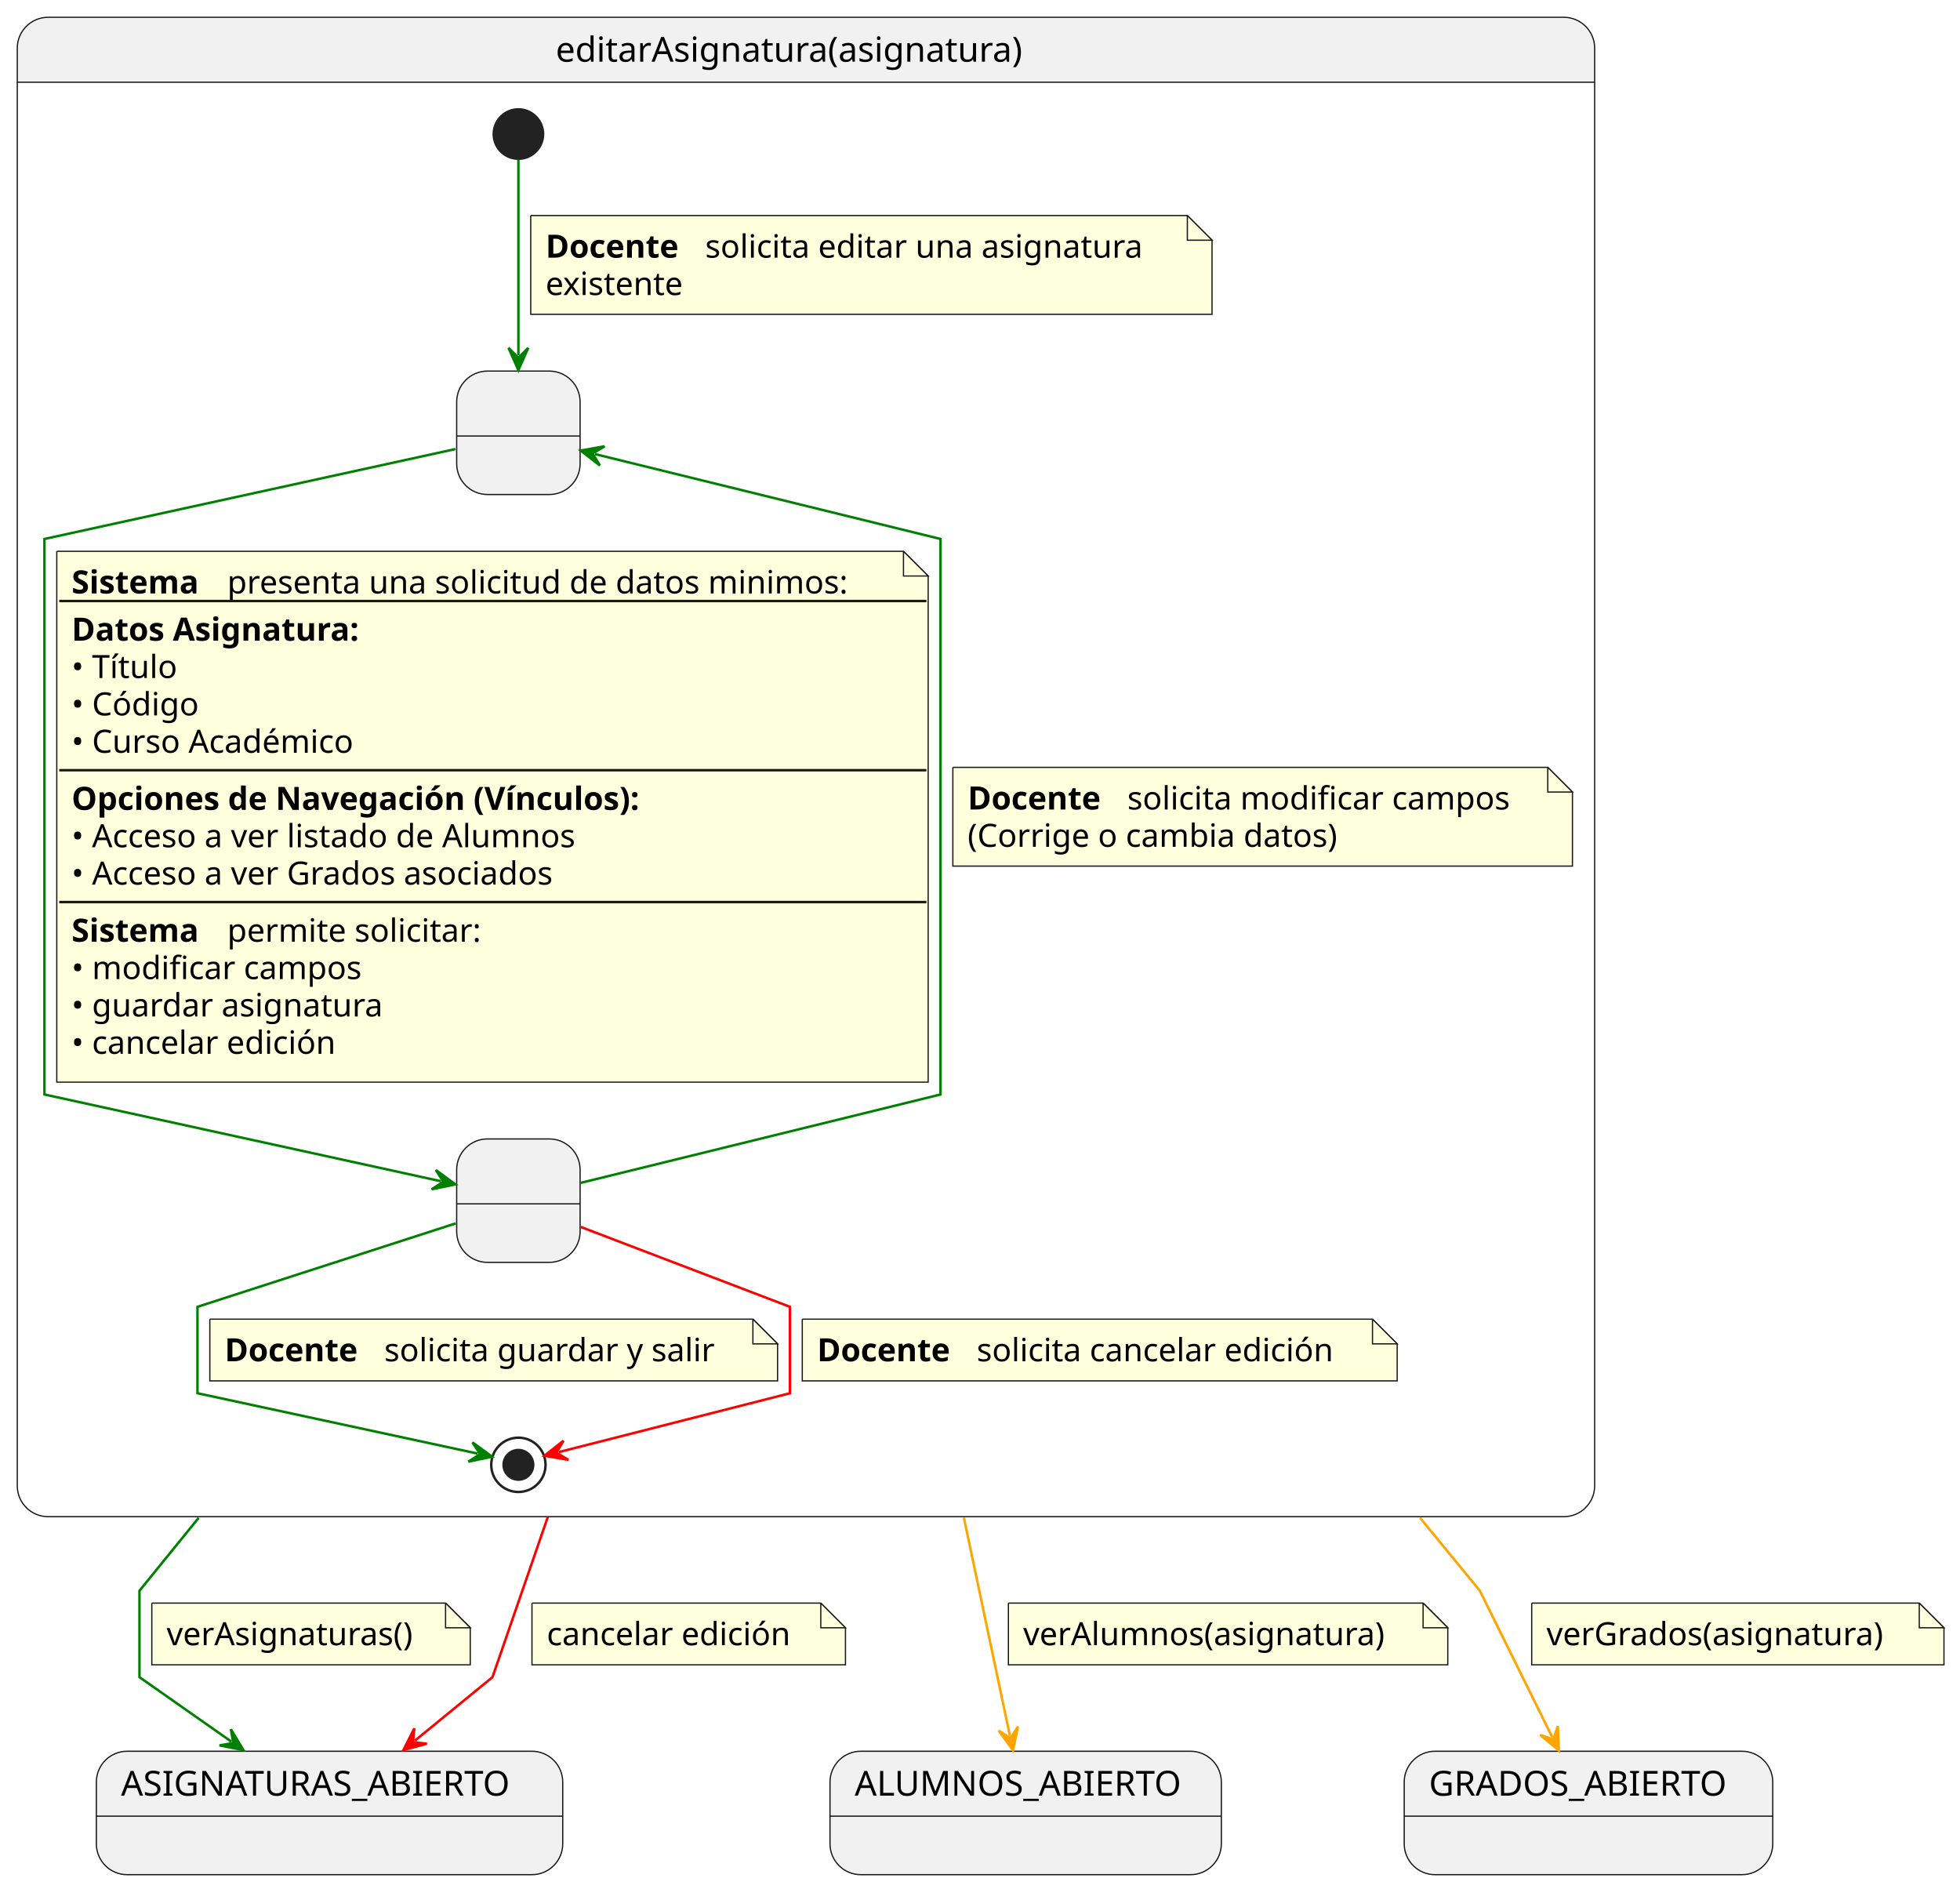
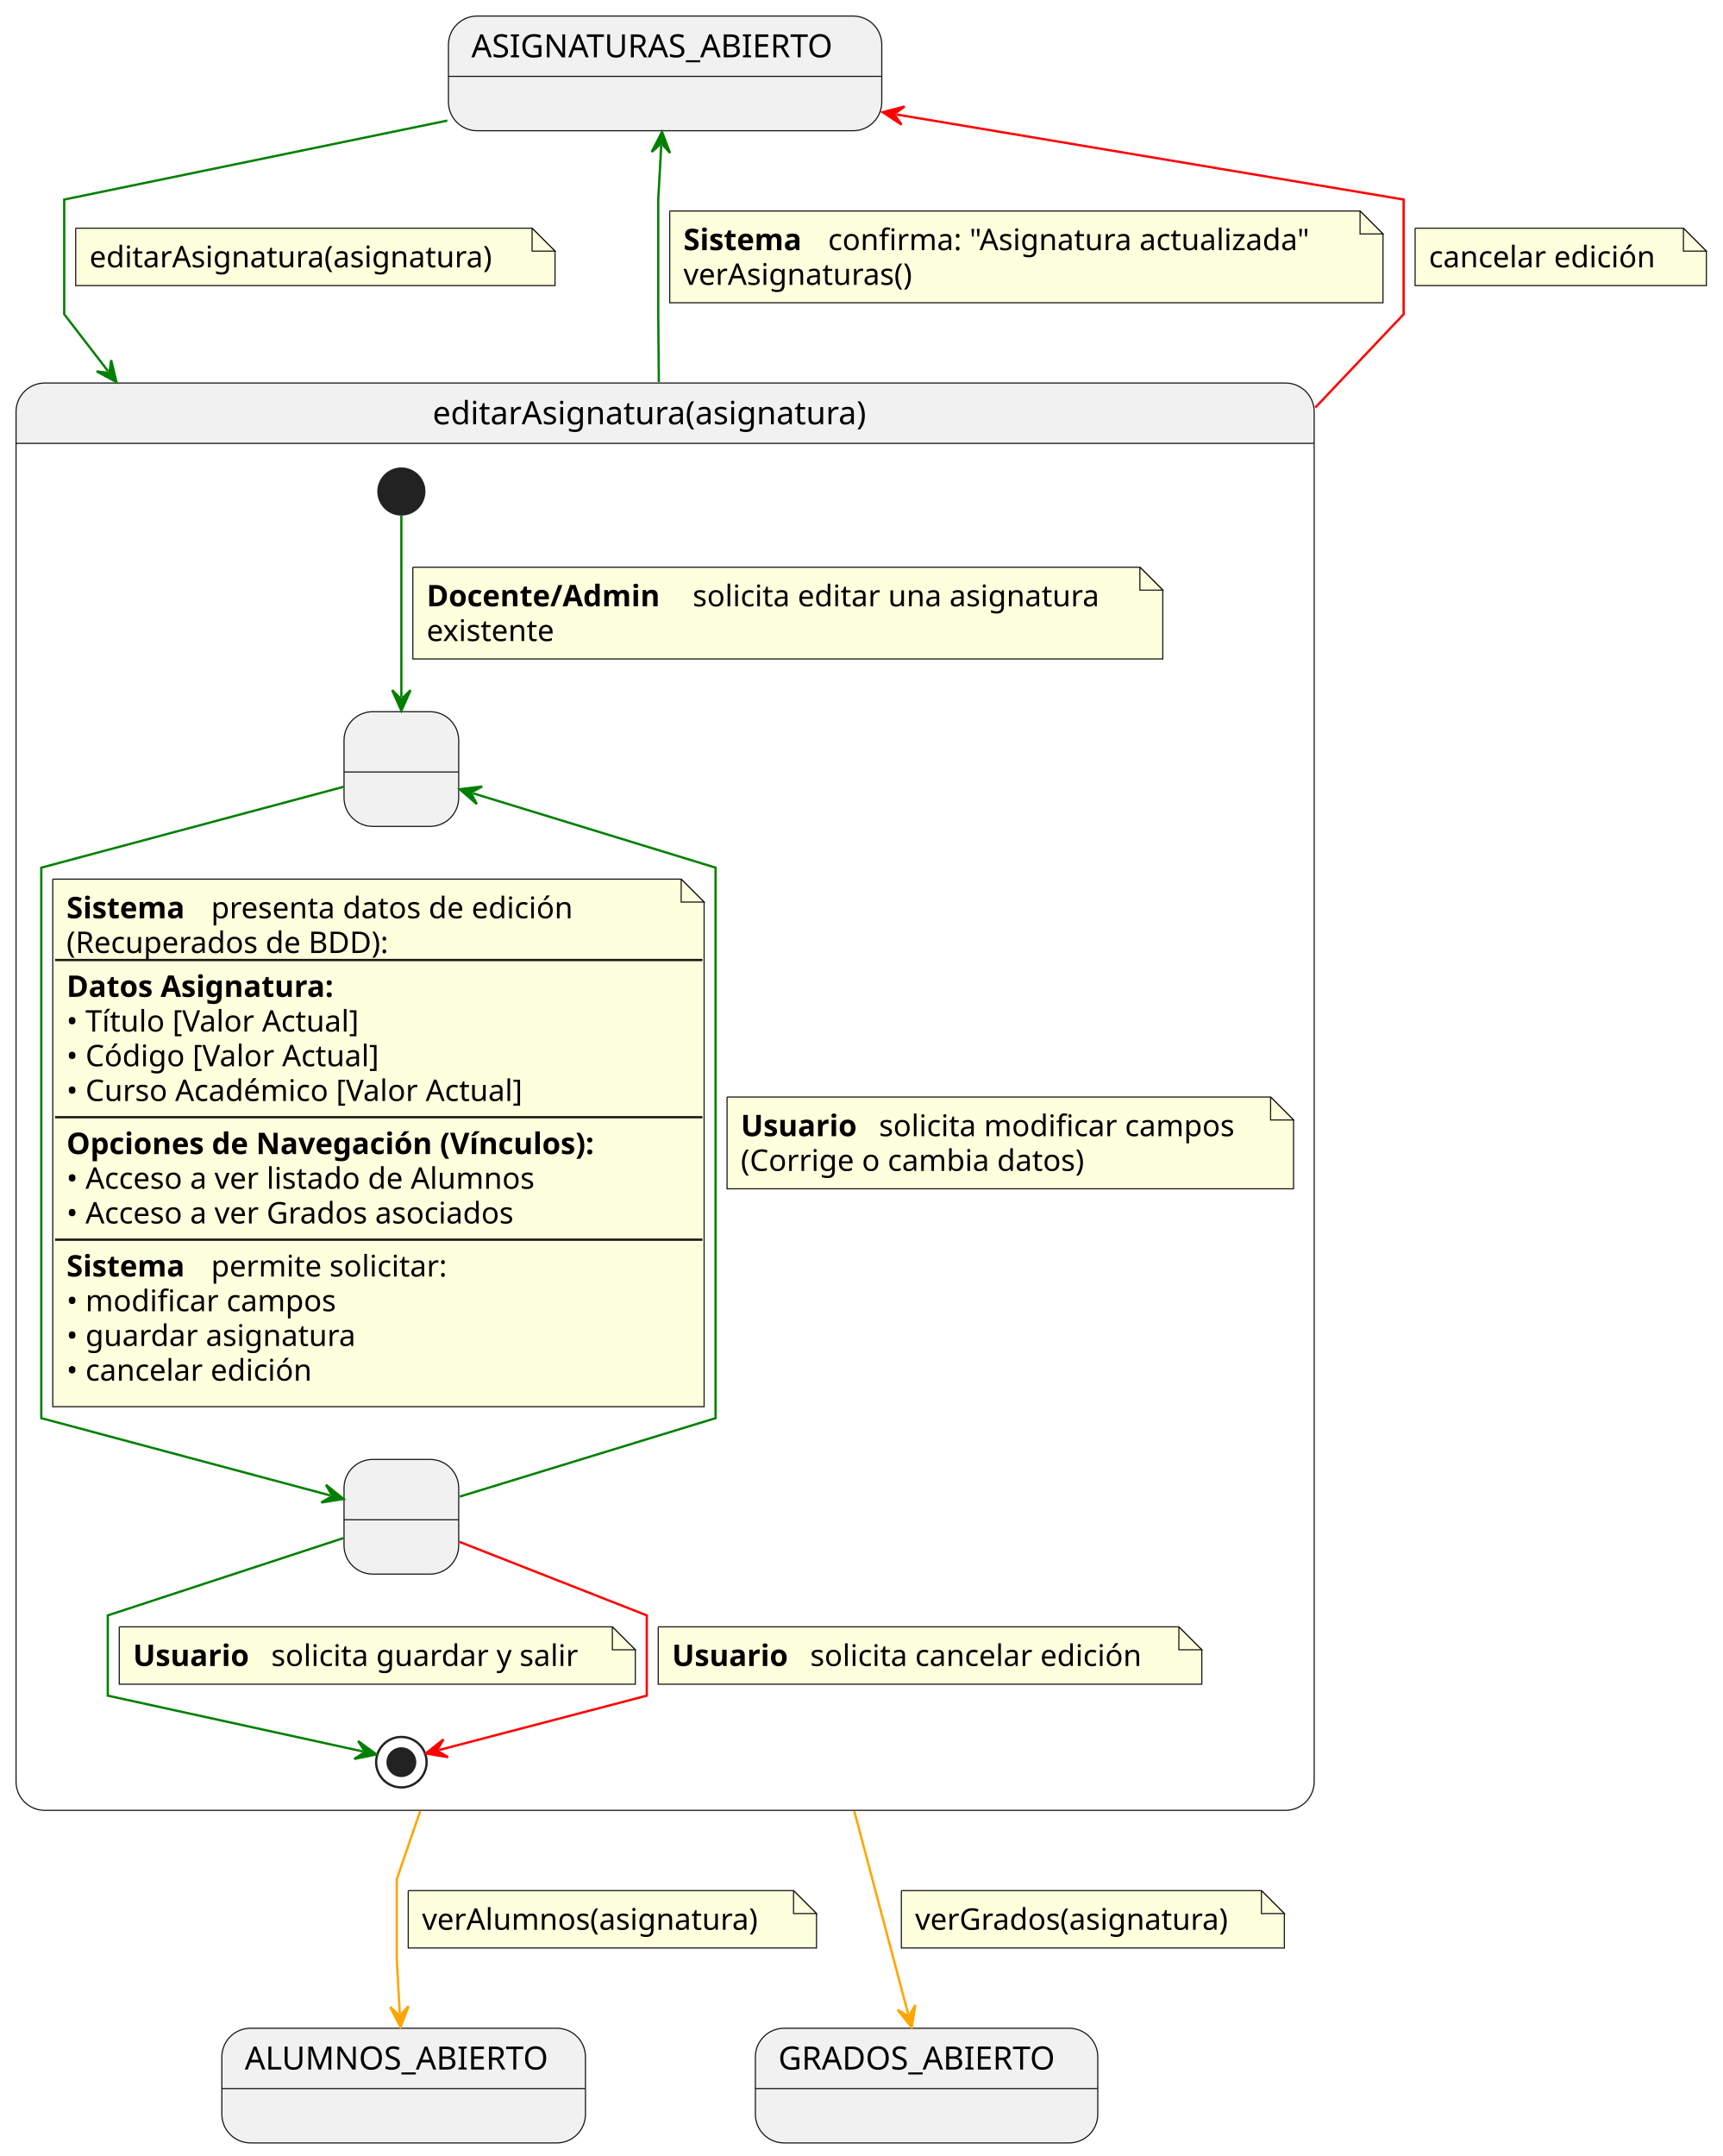
- <svg xmlns="http://www.w3.org/2000/svg" contentStyleType="text/css" data-diagram-type="STATE" height="765px" preserveAspectRatio="none" style="width:794px;height:765px;background:#FFFFFF;" version="1.1" viewBox="0 0 794 765" width="794px" zoomAndPan="magnify">
+ <svg xmlns="http://www.w3.org/2000/svg" contentStyleType="text/css" data-diagram-type="STATE" height="940px" preserveAspectRatio="none" style="width:751px;height:940px;background:#FFFFFF;" version="1.1" viewBox="0 0 751 940" width="751px" zoomAndPan="magnify">
  <defs />
  <g>
-     <path d="M19.5,7 L633.5,7 A12.5,12.5 0 0 1 646,19.5 L646,33.297 L7,33.297 L7,19.5 A12.5,12.5 0 0 1 19.5,7" fill="#F1F1F1" />
-     <rect fill="none" height="607.297" rx="12.5" ry="12.5" style="stroke:#181818;stroke-width:0.5;" width="639" x="7" y="7" />
-     <line style="stroke:#181818;stroke-width:0.5;" x1="7" x2="646" y1="33.297" y2="33.297" />
-     <text fill="#000000" font-family="sans-serif" font-size="14" lengthAdjust="spacing" textLength="202.733" x="225.133" y="24.995">editarAsignatura(asignatura)</text>
+     <g id="ASIGNATURAS_ABIERTO">
+       <rect fill="#F1F1F1" height="50" rx="12.5" ry="12.5" style="stroke:#181818;stroke-width:0.5;" width="188.936" x="195.53" y="7" />
+       <line style="stroke:#181818;stroke-width:0.5;" x1="195.53" x2="384.466" y1="33.297" y2="33.297" />
+       <text fill="#000000" font-family="sans-serif" font-size="14" lengthAdjust="spacing" textLength="168.936" x="205.53" y="24.995">ASIGNATURAS_ABIERTO</text>
+     </g>
+     <path d="M19.5,167 L560.5,167 A12.5,12.5 0 0 1 573,179.5 L573,193.297 L7,193.297 L7,179.5 A12.5,12.5 0 0 1 19.5,167" fill="#F1F1F1" />
+     <rect fill="none" height="622.297" rx="12.5" ry="12.5" style="stroke:#181818;stroke-width:0.5;" width="566" x="7" y="167" />
+     <line style="stroke:#181818;stroke-width:0.5;" x1="7" x2="573" y1="193.297" y2="193.297" />
+     <text fill="#000000" font-family="sans-serif" font-size="14" lengthAdjust="spacing" textLength="202.733" x="188.633" y="184.995">editarAsignatura(asignatura)</text>
    <g id="editarAsignatura.EditandoDatos">
-       <rect fill="#F1F1F1" height="50" rx="12.5" ry="12.5" style="stroke:#181818;stroke-width:0.5;" width="50" x="185" y="150.297" />
-       <line style="stroke:#181818;stroke-width:0.5;" x1="185" x2="235" y1="176.594" y2="176.594" />
-       <text fill="#000000" font-family="sans-serif" font-size="14" lengthAdjust="spacing" textLength="4.45" x="207.775" y="168.292"> </text>
+       <rect fill="#F1F1F1" height="50" rx="12.5" ry="12.5" style="stroke:#181818;stroke-width:0.5;" width="50" x="150" y="310.297" />
+       <line style="stroke:#181818;stroke-width:0.5;" x1="150" x2="200" y1="336.594" y2="336.594" />
+       <text fill="#000000" font-family="sans-serif" font-size="14" lengthAdjust="spacing" textLength="4.45" x="172.775" y="328.292"> </text>
    </g>
    <g id="editarAsignatura.GuardandoDatos">
-       <rect fill="#F1F1F1" height="50" rx="12.5" ry="12.5" style="stroke:#181818;stroke-width:0.5;" width="50" x="185" y="461.297" />
-       <line style="stroke:#181818;stroke-width:0.5;" x1="185" x2="235" y1="487.594" y2="487.594" />
-       <text fill="#000000" font-family="sans-serif" font-size="14" lengthAdjust="spacing" textLength="4.45" x="207.775" y="479.292"> </text>
+       <rect fill="#F1F1F1" height="50" rx="12.5" ry="12.5" style="stroke:#181818;stroke-width:0.5;" width="50" x="150" y="636.297" />
+       <line style="stroke:#181818;stroke-width:0.5;" x1="150" x2="200" y1="662.594" y2="662.594" />
+       <text fill="#000000" font-family="sans-serif" font-size="14" lengthAdjust="spacing" textLength="4.45" x="172.775" y="654.292"> </text>
    </g>
-     <ellipse cx="210" cy="54.297" fill="#222222" rx="10" ry="10" style="stroke:#222222;stroke-width:1;" />
-     <ellipse cx="210" cy="593.297" fill="none" rx="11" ry="11" style="stroke:#222222;stroke-width:1;" />
-     <ellipse cx="210" cy="593.297" fill="#222222" rx="6" ry="6" style="stroke:#222222;stroke-width:1;" />
-     <g class="link" data-entity-1=".start.editarAsignatura" data-entity-2="EditandoDatos" data-source-line="8" data-uid="lnk3" id="link_.start.editarAsignatura_EditandoDatos">
-       <path d="M210,64.637 C210,82.827 210,117.537 210,143.907" fill="none" id="*start*editarAsignatura-to-EditandoDatos" style="stroke:#008000;stroke-width:1;" />
-       <polygon fill="#008000" points="210,149.907,214,140.907,210,144.907,206,140.907,210,149.907" style="stroke:#008000;stroke-width:1;" />
-       <path d="M215,87.297 L215,127.297 L491,127.297 L491,97.297 L481,87.297 L215,87.297" fill="#FEFFDD" style="stroke:#181818;stroke-width:0.5;" />
-       <path d="M481,87.297 L481,97.297 L491,97.297 L481,87.297" fill="#FEFFDD" style="stroke:#181818;stroke-width:0.5;" />
-       <text fill="#000000" font-family="sans-serif" font-size="13" font-weight="bold" lengthAdjust="spacing" textLength="60.531" x="221" y="104.364">Docente</text>
-       <text fill="#000000" font-family="sans-serif" font-size="13" lengthAdjust="spacing" textLength="190.341" x="285.664" y="104.364">solicita editar una asignatura</text>
-       <text fill="#000000" font-family="sans-serif" font-size="13" lengthAdjust="spacing" textLength="60.506" x="221" y="119.497">existente</text>
+     <ellipse cx="175" cy="214.297" fill="#222222" rx="10" ry="10" style="stroke:#222222;stroke-width:1;" />
+     <ellipse cx="175" cy="768.297" fill="none" rx="11" ry="11" style="stroke:#222222;stroke-width:1;" />
+     <ellipse cx="175" cy="768.297" fill="#222222" rx="6" ry="6" style="stroke:#222222;stroke-width:1;" />
+     <g class="link" data-entity-1=".start.editarAsignatura" data-entity-2="EditandoDatos" data-source-line="18" data-uid="lnk4" id="link_.start.editarAsignatura_EditandoDatos">
+       <path d="M175,224.637 C175,242.827 175,277.537 175,303.907" fill="none" id="*start*editarAsignatura-to-EditandoDatos" style="stroke:#008000;stroke-width:1;" />
+       <polygon fill="#008000" points="175,309.907,179,300.907,175,304.907,171,300.907,175,309.907" style="stroke:#008000;stroke-width:1;" />
+       <path d="M180,247.297 L180,287.297 L507,287.297 L507,257.297 L497,247.297 L180,247.297" fill="#FEFFDD" style="stroke:#181818;stroke-width:0.5;" />
+       <path d="M497,247.297 L497,257.297 L507,257.297 L497,247.297" fill="#FEFFDD" style="stroke:#181818;stroke-width:0.5;" />
+       <text fill="#000000" font-family="sans-serif" font-size="13" font-weight="bold" lengthAdjust="spacing" textLength="111.903" x="186" y="264.364">Docente/Admin</text>
+       <text fill="#000000" font-family="sans-serif" font-size="13" lengthAdjust="spacing" textLength="190.341" x="302.035" y="264.364">solicita editar una asignatura</text>
+       <text fill="#000000" font-family="sans-serif" font-size="13" lengthAdjust="spacing" textLength="60.506" x="186" y="279.497">existente</text>
    </g>
-     <g class="link" data-entity-1="EditandoDatos" data-entity-2="GuardandoDatos" data-source-line="14" data-uid="lnk4" id="link_EditandoDatos_GuardandoDatos">
-       <path d="M184.5,181.877 C132.28,193.297 18,218.297 18,218.297 C18,218.297 18,443.297 18,443.297 C18,443.297 126.418,467.015 178.638,478.435" fill="none" id="EditandoDatos-to-GuardandoDatos" style="stroke:#008000;stroke-width:1;" />
-       <polygon fill="#008000" points="184.5,479.717,176.562,473.887,179.615,478.649,174.853,481.702,184.5,479.717" style="stroke:#008000;stroke-width:1;" />
-       <path d="M23,223.297 L23,438.297 L376,438.297 L376,233.297 L366,223.297 L23,223.297" fill="#FEFFDD" style="stroke:#181818;stroke-width:0.5;" />
-       <path d="M366,223.297 L366,233.297 L376,233.297 L366,223.297" fill="#FEFFDD" style="stroke:#181818;stroke-width:0.5;" />
-       <text fill="#000000" font-family="sans-serif" font-size="13" font-weight="bold" lengthAdjust="spacing" textLength="58.906" x="29" y="240.364">Sistema</text>
-       <text fill="#000000" font-family="sans-serif" font-size="13" lengthAdjust="spacing" textLength="269.261" x="92.039" y="240.364">presenta una solicitud de datos minimos:</text>
-       <line style="stroke:#181818;stroke-width:1;" x1="24" x2="375.3" y1="243.43" y2="243.43" />
-       <text fill="#000000" font-family="sans-serif" font-size="13" font-weight="bold" lengthAdjust="spacing" textLength="132.412" x="29" y="259.497">Datos Asignatura:</text>
-       <text fill="#000000" font-family="sans-serif" font-size="13" lengthAdjust="spacing" textLength="48.255" x="29" y="274.629">• Título</text>
-       <text fill="#000000" font-family="sans-serif" font-size="13" lengthAdjust="spacing" textLength="56.9" x="29" y="289.762">• Código</text>
-       <text fill="#000000" font-family="sans-serif" font-size="13" lengthAdjust="spacing" textLength="124.954" x="29" y="304.895">• Curso Académico</text>
-       <line style="stroke:#181818;stroke-width:1;" x1="24" x2="375.3" y1="311.961" y2="311.961" />
-       <text fill="#000000" font-family="sans-serif" font-size="13" font-weight="bold" lengthAdjust="spacing" textLength="263.269" x="29" y="328.028">Opciones de Navegación (Vínculos):</text>
-       <text fill="#000000" font-family="sans-serif" font-size="13" lengthAdjust="spacing" textLength="223.266" x="29" y="343.161">• Acceso a ver listado de Alumnos</text>
-       <text fill="#000000" font-family="sans-serif" font-size="13" lengthAdjust="spacing" textLength="214.005" x="29" y="358.293">• Acceso a ver Grados asociados</text>
-       <line style="stroke:#181818;stroke-width:1;" x1="24" x2="375.3" y1="365.359" y2="365.359" />
-       <text fill="#000000" font-family="sans-serif" font-size="13" font-weight="bold" lengthAdjust="spacing" textLength="58.906" x="29" y="381.426">Sistema</text>
-       <text fill="#000000" font-family="sans-serif" font-size="13" lengthAdjust="spacing" textLength="110.595" x="92.039" y="381.426">permite solicitar:</text>
-       <text fill="#000000" font-family="sans-serif" font-size="13" lengthAdjust="spacing" textLength="127.816" x="29" y="396.559">• modificar campos</text>
-       <text fill="#000000" font-family="sans-serif" font-size="13" lengthAdjust="spacing" textLength="136.754" x="29" y="411.692">• guardar asignatura</text>
-       <text fill="#000000" font-family="sans-serif" font-size="13" lengthAdjust="spacing" textLength="118.168" x="29" y="426.825">• cancelar edición</text>
+     <g class="link" data-entity-1="EditandoDatos" data-entity-2="GuardandoDatos" data-source-line="24" data-uid="lnk5" id="link_EditandoDatos_GuardandoDatos">
+       <path d="M149.78,343.047 C105.39,354.917 18,378.297 18,378.297 C18,378.297 18,618.297 18,618.297 C18,618.297 99.594,640.127 143.984,651.997" fill="none" id="EditandoDatos-to-GuardandoDatos" style="stroke:#008000;stroke-width:1;" />
+       <polygon fill="#008000" points="149.78,653.547,142.119,647.358,144.95,652.255,140.052,655.086,149.78,653.547" style="stroke:#008000;stroke-width:1;" />
+       <path d="M23,383.297 L23,613.297 L307,613.297 L307,393.297 L297,383.297 L23,383.297" fill="#FEFFDD" style="stroke:#181818;stroke-width:0.5;" />
+       <path d="M297,383.297 L297,393.297 L307,393.297 L297,383.297" fill="#FEFFDD" style="stroke:#181818;stroke-width:0.5;" />
+       <text fill="#000000" font-family="sans-serif" font-size="13" font-weight="bold" lengthAdjust="spacing" textLength="58.906" x="29" y="400.364">Sistema</text>
+       <text fill="#000000" font-family="sans-serif" font-size="13" lengthAdjust="spacing" textLength="169.171" x="92.039" y="400.364">presenta datos de edición</text>
+       <text fill="#000000" font-family="sans-serif" font-size="13" lengthAdjust="spacing" textLength="152.934" x="29" y="415.497">(Recuperados de BDD):</text>
+       <line style="stroke:#181818;stroke-width:1;" x1="24" x2="306.269" y1="418.562" y2="418.562" />
+       <text fill="#000000" font-family="sans-serif" font-size="13" font-weight="bold" lengthAdjust="spacing" textLength="132.412" x="29" y="434.629">Datos Asignatura:</text>
+       <text fill="#000000" font-family="sans-serif" font-size="13" lengthAdjust="spacing" textLength="141.388" x="29" y="449.762">• Título [Valor Actual]</text>
+       <text fill="#000000" font-family="sans-serif" font-size="13" lengthAdjust="spacing" textLength="150.033" x="29" y="464.895">• Código [Valor Actual]</text>
+       <text fill="#000000" font-family="sans-serif" font-size="13" lengthAdjust="spacing" textLength="218.086" x="29" y="480.028">• Curso Académico [Valor Actual]</text>
+       <line style="stroke:#181818;stroke-width:1;" x1="24" x2="306.269" y1="487.094" y2="487.094" />
+       <text fill="#000000" font-family="sans-serif" font-size="13" font-weight="bold" lengthAdjust="spacing" textLength="263.269" x="29" y="503.161">Opciones de Navegación (Vínculos):</text>
+       <text fill="#000000" font-family="sans-serif" font-size="13" lengthAdjust="spacing" textLength="223.266" x="29" y="518.293">• Acceso a ver listado de Alumnos</text>
+       <text fill="#000000" font-family="sans-serif" font-size="13" lengthAdjust="spacing" textLength="214.005" x="29" y="533.426">• Acceso a ver Grados asociados</text>
+       <line style="stroke:#181818;stroke-width:1;" x1="24" x2="306.269" y1="540.492" y2="540.492" />
+       <text fill="#000000" font-family="sans-serif" font-size="13" font-weight="bold" lengthAdjust="spacing" textLength="58.906" x="29" y="556.559">Sistema</text>
+       <text fill="#000000" font-family="sans-serif" font-size="13" lengthAdjust="spacing" textLength="110.595" x="92.039" y="556.559">permite solicitar:</text>
+       <text fill="#000000" font-family="sans-serif" font-size="13" lengthAdjust="spacing" textLength="127.816" x="29" y="571.692">• modificar campos</text>
+       <text fill="#000000" font-family="sans-serif" font-size="13" lengthAdjust="spacing" textLength="136.754" x="29" y="586.825">• guardar asignatura</text>
+       <text fill="#000000" font-family="sans-serif" font-size="13" lengthAdjust="spacing" textLength="118.168" x="29" y="601.957">• cancelar edición</text>
    </g>
-     <g class="link" data-entity-1="GuardandoDatos" data-entity-2="EditandoDatos" data-source-line="34" data-uid="lnk5" id="link_GuardandoDatos_EditandoDatos">
-       <path d="M235.23,479.097 C282.8,467.417 381,443.297 381,443.297 C381,443.297 381,218.297 381,218.297 C381,218.297 288.627,195.608 241.057,183.928" fill="none" id="GuardandoDatos-to-EditandoDatos" style="stroke:#008000;stroke-width:1;" />
-       <polygon fill="#008000" points="235.23,182.497,243.017,188.528,240.086,183.689,244.924,180.758,235.23,182.497" style="stroke:#008000;stroke-width:1;" />
-       <path d="M386,310.797 L386,350.797 L637,350.797 L637,320.797 L627,310.797 L386,310.797" fill="#FEFFDD" style="stroke:#181818;stroke-width:0.5;" />
-       <path d="M627,310.797 L627,320.797 L637,320.797 L627,310.797" fill="#FEFFDD" style="stroke:#181818;stroke-width:0.5;" />
-       <text fill="#000000" font-family="sans-serif" font-size="13" font-weight="bold" lengthAdjust="spacing" textLength="60.531" x="392" y="327.864">Docente</text>
-       <text fill="#000000" font-family="sans-serif" font-size="13" lengthAdjust="spacing" textLength="165.921" x="456.664" y="327.864">solicita modificar campos</text>
-       <text fill="#000000" font-family="sans-serif" font-size="13" lengthAdjust="spacing" textLength="161.726" x="392" y="342.997">(Corrige o cambia datos)</text>
+     <g class="link" data-entity-1="GuardandoDatos" data-entity-2="EditandoDatos" data-source-line="45" data-uid="lnk6" id="link_GuardandoDatos_EditandoDatos">
+       <path d="M200.45,652.497 C240.07,640.347 312,618.297 312,618.297 C312,618.297 312,378.297 312,378.297 C312,378.297 245.806,358.006 206.186,345.856" fill="none" id="GuardandoDatos-to-EditandoDatos" style="stroke:#008000;stroke-width:1;" />
+       <polygon fill="#008000" points="200.45,344.097,207.882,350.56,205.23,345.563,210.227,342.911,200.45,344.097" style="stroke:#008000;stroke-width:1;" />
+       <path d="M317,478.297 L317,518.297 L564,518.297 L564,488.297 L554,478.297 L317,478.297" fill="#FEFFDD" style="stroke:#181818;stroke-width:0.5;" />
+       <path d="M554,478.297 L554,488.297 L564,488.297 L554,478.297" fill="#FEFFDD" style="stroke:#181818;stroke-width:0.5;" />
+       <text fill="#000000" font-family="sans-serif" font-size="13" font-weight="bold" lengthAdjust="spacing" textLength="56.12" x="323" y="495.364">Usuario</text>
+       <text fill="#000000" font-family="sans-serif" font-size="13" lengthAdjust="spacing" textLength="165.921" x="383.252" y="495.364">solicita modificar campos</text>
+       <text fill="#000000" font-family="sans-serif" font-size="13" lengthAdjust="spacing" textLength="161.726" x="323" y="510.497">(Corrige o cambia datos)</text>
    </g>
-     <g class="link" data-entity-1="GuardandoDatos" data-entity-2=".end.editarAsignatura" data-source-line="41" data-uid="lnk7" id="link_GuardandoDatos_.end.editarAsignatura">
-       <path d="M184.63,495.497 C146.79,507.717 80,529.297 80,529.297 C80,529.297 80,564.297 80,564.297 C80,564.297 162.445,582.053 193.495,588.743" fill="none" id="GuardandoDatos-to-*end*editarAsignatura" style="stroke:#008000;stroke-width:1;" />
-       <polygon fill="#008000" points="199.36,590.007,191.404,584.201,194.472,588.954,189.719,592.021,199.36,590.007" style="stroke:#008000;stroke-width:1;" />
-       <path d="M85,534.297 L85,559.297 L315,559.297 L315,544.297 L305,534.297 L85,534.297" fill="#FEFFDD" style="stroke:#181818;stroke-width:0.5;" />
-       <path d="M305,534.297 L305,544.297 L315,544.297 L305,534.297" fill="#FEFFDD" style="stroke:#181818;stroke-width:0.5;" />
-       <text fill="#000000" font-family="sans-serif" font-size="13" font-weight="bold" lengthAdjust="spacing" textLength="60.531" x="91" y="551.364">Docente</text>
-       <text fill="#000000" font-family="sans-serif" font-size="13" lengthAdjust="spacing" textLength="144.536" x="155.664" y="551.364">solicita guardar y salir</text>
+     <g class="link" data-entity-1="GuardandoDatos" data-entity-2=".end.editarAsignatura" data-source-line="52" data-uid="lnk8" id="link_GuardandoDatos_.end.editarAsignatura">
+       <path d="M149.71,670.597 C112.41,682.837 47,704.297 47,704.297 C47,704.297 47,739.297 47,739.297 C47,739.297 127.269,756.855 158.228,763.625" fill="none" id="GuardandoDatos-to-*end*editarAsignatura" style="stroke:#008000;stroke-width:1;" />
+       <polygon fill="#008000" points="164.09,764.907,156.152,759.077,159.205,763.839,154.443,766.892,164.09,764.907" style="stroke:#008000;stroke-width:1;" />
+       <path d="M52,709.297 L52,734.297 L277,734.297 L277,719.297 L267,709.297 L52,709.297" fill="#FEFFDD" style="stroke:#181818;stroke-width:0.5;" />
+       <path d="M267,709.297 L267,719.297 L277,719.297 L267,709.297" fill="#FEFFDD" style="stroke:#181818;stroke-width:0.5;" />
+       <text fill="#000000" font-family="sans-serif" font-size="13" font-weight="bold" lengthAdjust="spacing" textLength="56.12" x="58" y="726.364">Usuario</text>
+       <text fill="#000000" font-family="sans-serif" font-size="13" lengthAdjust="spacing" textLength="144.536" x="118.252" y="726.364">solicita guardar y salir</text>
    </g>
-     <g class="link" data-entity-1="GuardandoDatos" data-entity-2=".end.editarAsignatura" data-source-line="47" data-uid="lnk8" id="link_GuardandoDatos_.end.editarAsignatura">
-       <path d="M235.24,496.937 C267.71,509.337 320,529.297 320,529.297 C320,529.297 320,564.297 320,564.297 C320,564.297 253.894,581.126 226.364,588.136" fill="none" id="GuardandoDatos-to-*end*editarAsignatura-1" style="stroke:#FF0000;stroke-width:1;" />
-       <polygon fill="#FF0000" points="220.55,589.617,230.259,591.272,225.395,588.383,228.285,583.52,220.55,589.617" style="stroke:#FF0000;stroke-width:1;" />
-       <path d="M325,534.297 L325,559.297 L566,559.297 L566,544.297 L556,534.297 L325,534.297" fill="#FEFFDD" style="stroke:#181818;stroke-width:0.5;" />
-       <path d="M556,534.297 L556,544.297 L566,544.297 L556,534.297" fill="#FEFFDD" style="stroke:#181818;stroke-width:0.5;" />
-       <text fill="#000000" font-family="sans-serif" font-size="13" font-weight="bold" lengthAdjust="spacing" textLength="60.531" x="331" y="551.364">Docente</text>
-       <text fill="#000000" font-family="sans-serif" font-size="13" lengthAdjust="spacing" textLength="156.273" x="395.664" y="551.364">solicita cancelar edición</text>
-     </g>
-     <g id="ASIGNATURAS_ABIERTO">
-       <rect fill="#F1F1F1" height="50" rx="12.5" ry="12.5" style="stroke:#181818;stroke-width:0.5;" width="188.936" x="39.03" y="709.3" />
-       <line style="stroke:#181818;stroke-width:0.5;" x1="39.03" x2="227.966" y1="735.597" y2="735.597" />
-       <text fill="#000000" font-family="sans-serif" font-size="14" lengthAdjust="spacing" textLength="168.936" x="49.03" y="727.295">ASIGNATURAS_ABIERTO</text>
+     <g class="link" data-entity-1="GuardandoDatos" data-entity-2=".end.editarAsignatura" data-source-line="58" data-uid="lnk9" id="link_GuardandoDatos_.end.editarAsignatura">
+       <path d="M200.36,672.247 C232,684.667 282,704.297 282,704.297 C282,704.297 282,739.297 282,739.297 C282,739.297 218.525,755.909 191.455,762.989" fill="none" id="GuardandoDatos-to-*end*editarAsignatura-1" style="stroke:#FF0000;stroke-width:1;" />
+       <polygon fill="#FF0000" points="185.65,764.507,195.369,766.099,190.487,763.242,193.345,758.36,185.65,764.507" style="stroke:#FF0000;stroke-width:1;" />
+       <path d="M287,709.297 L287,734.297 L524,734.297 L524,719.297 L514,709.297 L287,709.297" fill="#FEFFDD" style="stroke:#181818;stroke-width:0.5;" />
+       <path d="M514,709.297 L514,719.297 L524,719.297 L514,709.297" fill="#FEFFDD" style="stroke:#181818;stroke-width:0.5;" />
+       <text fill="#000000" font-family="sans-serif" font-size="13" font-weight="bold" lengthAdjust="spacing" textLength="56.12" x="293" y="726.364">Usuario</text>
+       <text fill="#000000" font-family="sans-serif" font-size="13" lengthAdjust="spacing" textLength="156.273" x="353.252" y="726.364">solicita cancelar edición</text>
    </g>
    <g id="ALUMNOS_ABIERTO">
-       <rect fill="#F1F1F1" height="50" rx="12.5" ry="12.5" style="stroke:#181818;stroke-width:0.5;" width="158.537" x="336.23" y="709.3" />
-       <line style="stroke:#181818;stroke-width:0.5;" x1="336.23" x2="494.767" y1="735.597" y2="735.597" />
-       <text fill="#000000" font-family="sans-serif" font-size="14" lengthAdjust="spacing" textLength="138.537" x="346.23" y="727.295">ALUMNOS_ABIERTO</text>
+       <rect fill="#F1F1F1" height="50" rx="12.5" ry="12.5" style="stroke:#181818;stroke-width:0.5;" width="158.537" x="96.73" y="884.3" />
+       <line style="stroke:#181818;stroke-width:0.5;" x1="96.73" x2="255.267" y1="910.597" y2="910.597" />
+       <text fill="#000000" font-family="sans-serif" font-size="14" lengthAdjust="spacing" textLength="138.537" x="106.73" y="902.295">ALUMNOS_ABIERTO</text>
    </g>
    <g id="GRADOS_ABIERTO">
-       <rect fill="#F1F1F1" height="50" rx="12.5" ry="12.5" style="stroke:#181818;stroke-width:0.5;" width="149.295" x="568.85" y="709.3" />
-       <line style="stroke:#181818;stroke-width:0.5;" x1="568.85" x2="718.145" y1="735.597" y2="735.597" />
-       <text fill="#000000" font-family="sans-serif" font-size="14" lengthAdjust="spacing" textLength="129.295" x="578.85" y="727.295">GRADOS_ABIERTO</text>
+       <rect fill="#F1F1F1" height="50" rx="12.5" ry="12.5" style="stroke:#181818;stroke-width:0.5;" width="149.295" x="329.35" y="884.3" />
+       <line style="stroke:#181818;stroke-width:0.5;" x1="329.35" x2="478.645" y1="910.597" y2="910.597" />
+       <text fill="#000000" font-family="sans-serif" font-size="14" lengthAdjust="spacing" textLength="129.295" x="339.35" y="902.295">GRADOS_ABIERTO</text>
    </g>
-     <g class="link" data-entity-1="editarAsignatura" data-entity-2="ASIGNATURAS_ABIERTO" data-source-line="56" data-uid="lnk10" id="link_editarAsignatura_ASIGNATURAS_ABIERTO">
-       <path d="M80.46,614.78 C65.6,633.09 56.5,644.3 56.5,644.3 C56.5,644.3 56.5,679.3 56.5,679.3 C56.5,679.3 73.318,691.094 93.688,705.384" fill="none" id="editarAsignatura-to-ASIGNATURAS_ABIERTO" style="stroke:#008000;stroke-width:1;" />
-       <polygon fill="#008000" points="98.6,708.83,93.529,700.387,94.507,705.958,88.935,706.936,98.6,708.83" style="stroke:#008000;stroke-width:1;" />
-       <path d="M61.5,649.3 L61.5,674.3 L190.5,674.3 L190.5,659.3 L180.5,649.3 L61.5,649.3" fill="#FEFFDD" style="stroke:#181818;stroke-width:0.5;" />
-       <path d="M180.5,649.3 L180.5,659.3 L190.5,659.3 L180.5,649.3" fill="#FEFFDD" style="stroke:#181818;stroke-width:0.5;" />
-       <text fill="#000000" font-family="sans-serif" font-size="13" lengthAdjust="spacing" textLength="108.335" x="67.5" y="666.367">verAsignaturas()</text>
+     <g class="link" data-entity-1="ASIGNATURAS_ABIERTO" data-entity-2="editarAsignatura" data-source-line="7" data-uid="lnk2" id="link_ASIGNATURAS_ABIERTO_editarAsignatura">
+       <path d="M195.04,52.57 C120.06,68.03 28,87 28,87 C28,87 28,137 28,137 C28,137 32.977,143.478 47.127,161.838" fill="none" id="ASIGNATURAS_ABIERTO-to-editarAsignatura" style="stroke:#008000;stroke-width:1;" />
+       <polygon fill="#008000" points="50.79,166.59,48.464,157.02,47.738,162.63,42.128,161.903,50.79,166.59" style="stroke:#008000;stroke-width:1;" />
+       <path d="M33,99.5 L33,124.5 L242,124.5 L242,109.5 L232,99.5 L33,99.5" fill="#FEFFDD" style="stroke:#181818;stroke-width:0.5;" />
+       <path d="M232,99.5 L232,109.5 L242,109.5 L232,99.5" fill="#FEFFDD" style="stroke:#181818;stroke-width:0.5;" />
+       <text fill="#000000" font-family="sans-serif" font-size="13" lengthAdjust="spacing" textLength="188.252" x="39" y="116.567">editarAsignatura(asignatura)</text>
    </g>
-     <g class="link" data-entity-1="editarAsignatura" data-entity-2="ASIGNATURAS_ABIERTO" data-source-line="62" data-uid="lnk11" id="link_editarAsignatura_ASIGNATURAS_ABIERTO">
-       <path d="M221.91,614.42 C208.59,652.98 199.5,679.3 199.5,679.3 C199.5,679.3 185.513,690.74 168.053,705.03" fill="none" id="editarAsignatura-to-ASIGNATURAS_ABIERTO-1" style="stroke:#FF0000;stroke-width:1;" />
-       <polygon fill="#FF0000" points="163.41,708.83,172.908,706.225,167.279,705.663,167.841,700.034,163.41,708.83" style="stroke:#FF0000;stroke-width:1;" />
-       <path d="M215.5,649.3 L215.5,674.3 L342.5,674.3 L342.5,659.3 L332.5,649.3 L215.5,649.3" fill="#FEFFDD" style="stroke:#181818;stroke-width:0.5;" />
-       <path d="M332.5,649.3 L332.5,659.3 L342.5,659.3 L332.5,649.3" fill="#FEFFDD" style="stroke:#181818;stroke-width:0.5;" />
-       <text fill="#000000" font-family="sans-serif" font-size="13" lengthAdjust="spacing" textLength="106.368" x="221.5" y="666.367">cancelar edición</text>
+     <g class="link" data-entity-1="editarAsignatura" data-entity-2="ASIGNATURAS_ABIERTO" data-source-line="67" data-uid="lnk10" id="link_editarAsignatura_ASIGNATURAS_ABIERTO">
+       <path d="M287.26,166.59 C287.1,148.23 287,137 287,137 C287,137 287,87 287,87 C287,87 287.519,77.751 288.309,63.471" fill="none" id="editarAsignatura-to-ASIGNATURAS_ABIERTO" style="stroke:#008000;stroke-width:1;" />
+       <polygon fill="#008000" points="288.64,57.48,284.149,66.245,288.364,62.472,292.137,66.687,288.64,57.48" style="stroke:#008000;stroke-width:1;" />
+       <path d="M292,92 L292,132 L603,132 L603,102 L593,92 L292,92" fill="#FEFFDD" style="stroke:#181818;stroke-width:0.5;" />
+       <path d="M593,92 L593,102 L603,102 L593,92" fill="#FEFFDD" style="stroke:#181818;stroke-width:0.5;" />
+       <text fill="#000000" font-family="sans-serif" font-size="13" font-weight="bold" lengthAdjust="spacing" textLength="58.906" x="298" y="109.067">Sistema</text>
+       <text fill="#000000" font-family="sans-serif" font-size="13" lengthAdjust="spacing" textLength="227.138" x="361.039" y="109.067">confirma: "Asignatura actualizada"</text>
+       <text fill="#000000" font-family="sans-serif" font-size="13" lengthAdjust="spacing" textLength="108.335" x="298" y="124.2">verAsignaturas()</text>
    </g>
-     <g class="link" data-entity-1="editarAsignatura" data-entity-2="ALUMNOS_ABIERTO" data-source-line="68" data-uid="lnk13" id="link_editarAsignatura_ALUMNOS_ABIERTO">
-       <path d="M390.47,614.73 C398.71,653.74 404.591,681.639 409.111,703.049" fill="none" id="editarAsignatura-to-ALUMNOS_ABIERTO" style="stroke:#FFA500;stroke-width:1;" />
-       <polygon fill="#FFA500" points="410.35,708.92,412.405,699.288,409.317,704.028,404.577,700.94,410.35,708.92" style="stroke:#FFA500;stroke-width:1;" />
-       <path d="M408.5,649.3 L408.5,674.3 L586.5,674.3 L586.5,659.3 L576.5,649.3 L408.5,649.3" fill="#FEFFDD" style="stroke:#181818;stroke-width:0.5;" />
-       <path d="M576.5,649.3 L576.5,659.3 L586.5,659.3 L576.5,649.3" fill="#FEFFDD" style="stroke:#181818;stroke-width:0.5;" />
-       <text fill="#000000" font-family="sans-serif" font-size="13" lengthAdjust="spacing" textLength="157.009" x="414.5" y="666.367">verAlumnos(asignatura)</text>
+     <g class="link" data-entity-1="editarAsignatura" data-entity-2="ASIGNATURAS_ABIERTO" data-source-line="74" data-uid="lnk11" id="link_editarAsignatura_ASIGNATURAS_ABIERTO">
+       <path d="M573.48,177.7 C597,152.85 612,137 612,137 C612,137 612,87 612,87 C612,87 485.767,65.832 390.787,49.903" fill="none" id="editarAsignatura-to-ASIGNATURAS_ABIERTO-1" style="stroke:#FF0000;stroke-width:1;" />
+       <polygon fill="#FF0000" points="384.87,48.91,393.084,54.344,389.801,49.737,394.408,46.454,384.87,48.91" style="stroke:#FF0000;stroke-width:1;" />
+       <path d="M617,99.5 L617,124.5 L744,124.5 L744,109.5 L734,99.5 L617,99.5" fill="#FEFFDD" style="stroke:#181818;stroke-width:0.5;" />
+       <path d="M734,99.5 L734,109.5 L744,109.5 L734,99.5" fill="#FEFFDD" style="stroke:#181818;stroke-width:0.5;" />
+       <text fill="#000000" font-family="sans-serif" font-size="13" lengthAdjust="spacing" textLength="106.368" x="623" y="116.567">cancelar edición</text>
    </g>
-     <g class="link" data-entity-1="editarAsignatura" data-entity-2="GRADOS_ABIERTO" data-source-line="73" data-uid="lnk15" id="link_editarAsignatura_GRADOS_ABIERTO">
-       <path d="M575.27,614.78 C590.3,633.09 599.5,644.3 599.5,644.3 C599.5,644.3 615.79,677.252 628.82,703.602" fill="none" id="editarAsignatura-to-GRADOS_ABIERTO" style="stroke:#FFA500;stroke-width:1;" />
-       <polygon fill="#FFA500" points="631.48,708.98,631.076,699.139,629.264,704.498,623.905,702.686,631.48,708.98" style="stroke:#FFA500;stroke-width:1;" />
-       <path d="M620.5,649.3 L620.5,674.3 L787.5,674.3 L787.5,659.3 L777.5,649.3 L620.5,649.3" fill="#FEFFDD" style="stroke:#181818;stroke-width:0.5;" />
-       <path d="M777.5,649.3 L777.5,659.3 L787.5,659.3 L777.5,649.3" fill="#FEFFDD" style="stroke:#181818;stroke-width:0.5;" />
-       <text fill="#000000" font-family="sans-serif" font-size="13" lengthAdjust="spacing" textLength="146.999" x="626.5" y="666.367">verGrados(asignatura)</text>
+     <g class="link" data-entity-1="editarAsignatura" data-entity-2="ALUMNOS_ABIERTO" data-source-line="80" data-uid="lnk13" id="link_editarAsignatura_ALUMNOS_ABIERTO">
+       <path d="M183.18,789.71 C176.86,808.08 173,819.3 173,819.3 C173,819.3 173,854.3 173,854.3 C173,854.3 173.519,863.549 174.309,877.839" fill="none" id="editarAsignatura-to-ALUMNOS_ABIERTO" style="stroke:#FFA500;stroke-width:1;" />
+       <polygon fill="#FFA500" points="174.64,883.83,178.137,874.623,174.364,878.838,170.149,875.064,174.64,883.83" style="stroke:#FFA500;stroke-width:1;" />
+       <path d="M178,824.3 L178,849.3 L356,849.3 L356,834.3 L346,824.3 L178,824.3" fill="#FEFFDD" style="stroke:#181818;stroke-width:0.5;" />
+       <path d="M346,824.3 L346,834.3 L356,834.3 L346,824.3" fill="#FEFFDD" style="stroke:#181818;stroke-width:0.5;" />
+       <text fill="#000000" font-family="sans-serif" font-size="13" lengthAdjust="spacing" textLength="157.009" x="184" y="841.367">verAlumnos(asignatura)</text>
+     </g>
+     <g class="link" data-entity-1="editarAsignatura" data-entity-2="GRADOS_ABIERTO" data-source-line="85" data-uid="lnk15" id="link_editarAsignatura_GRADOS_ABIERTO">
+       <path d="M372.47,789.61 C382.87,828.76 390.298,856.741 395.988,878.141" fill="none" id="editarAsignatura-to-GRADOS_ABIERTO" style="stroke:#FFA500;stroke-width:1;" />
+       <polygon fill="#FFA500" points="397.53,883.94,399.083,874.214,396.245,879.108,391.352,876.27,397.53,883.94" style="stroke:#FFA500;stroke-width:1;" />
+       <path d="M393,824.3 L393,849.3 L560,849.3 L560,834.3 L550,824.3 L393,824.3" fill="#FEFFDD" style="stroke:#181818;stroke-width:0.5;" />
+       <path d="M550,824.3 L550,834.3 L560,834.3 L550,824.3" fill="#FEFFDD" style="stroke:#181818;stroke-width:0.5;" />
+       <text fill="#000000" font-family="sans-serif" font-size="13" lengthAdjust="spacing" textLength="146.999" x="399" y="841.367">verGrados(asignatura)</text>
    </g>
  </g>
</svg>
